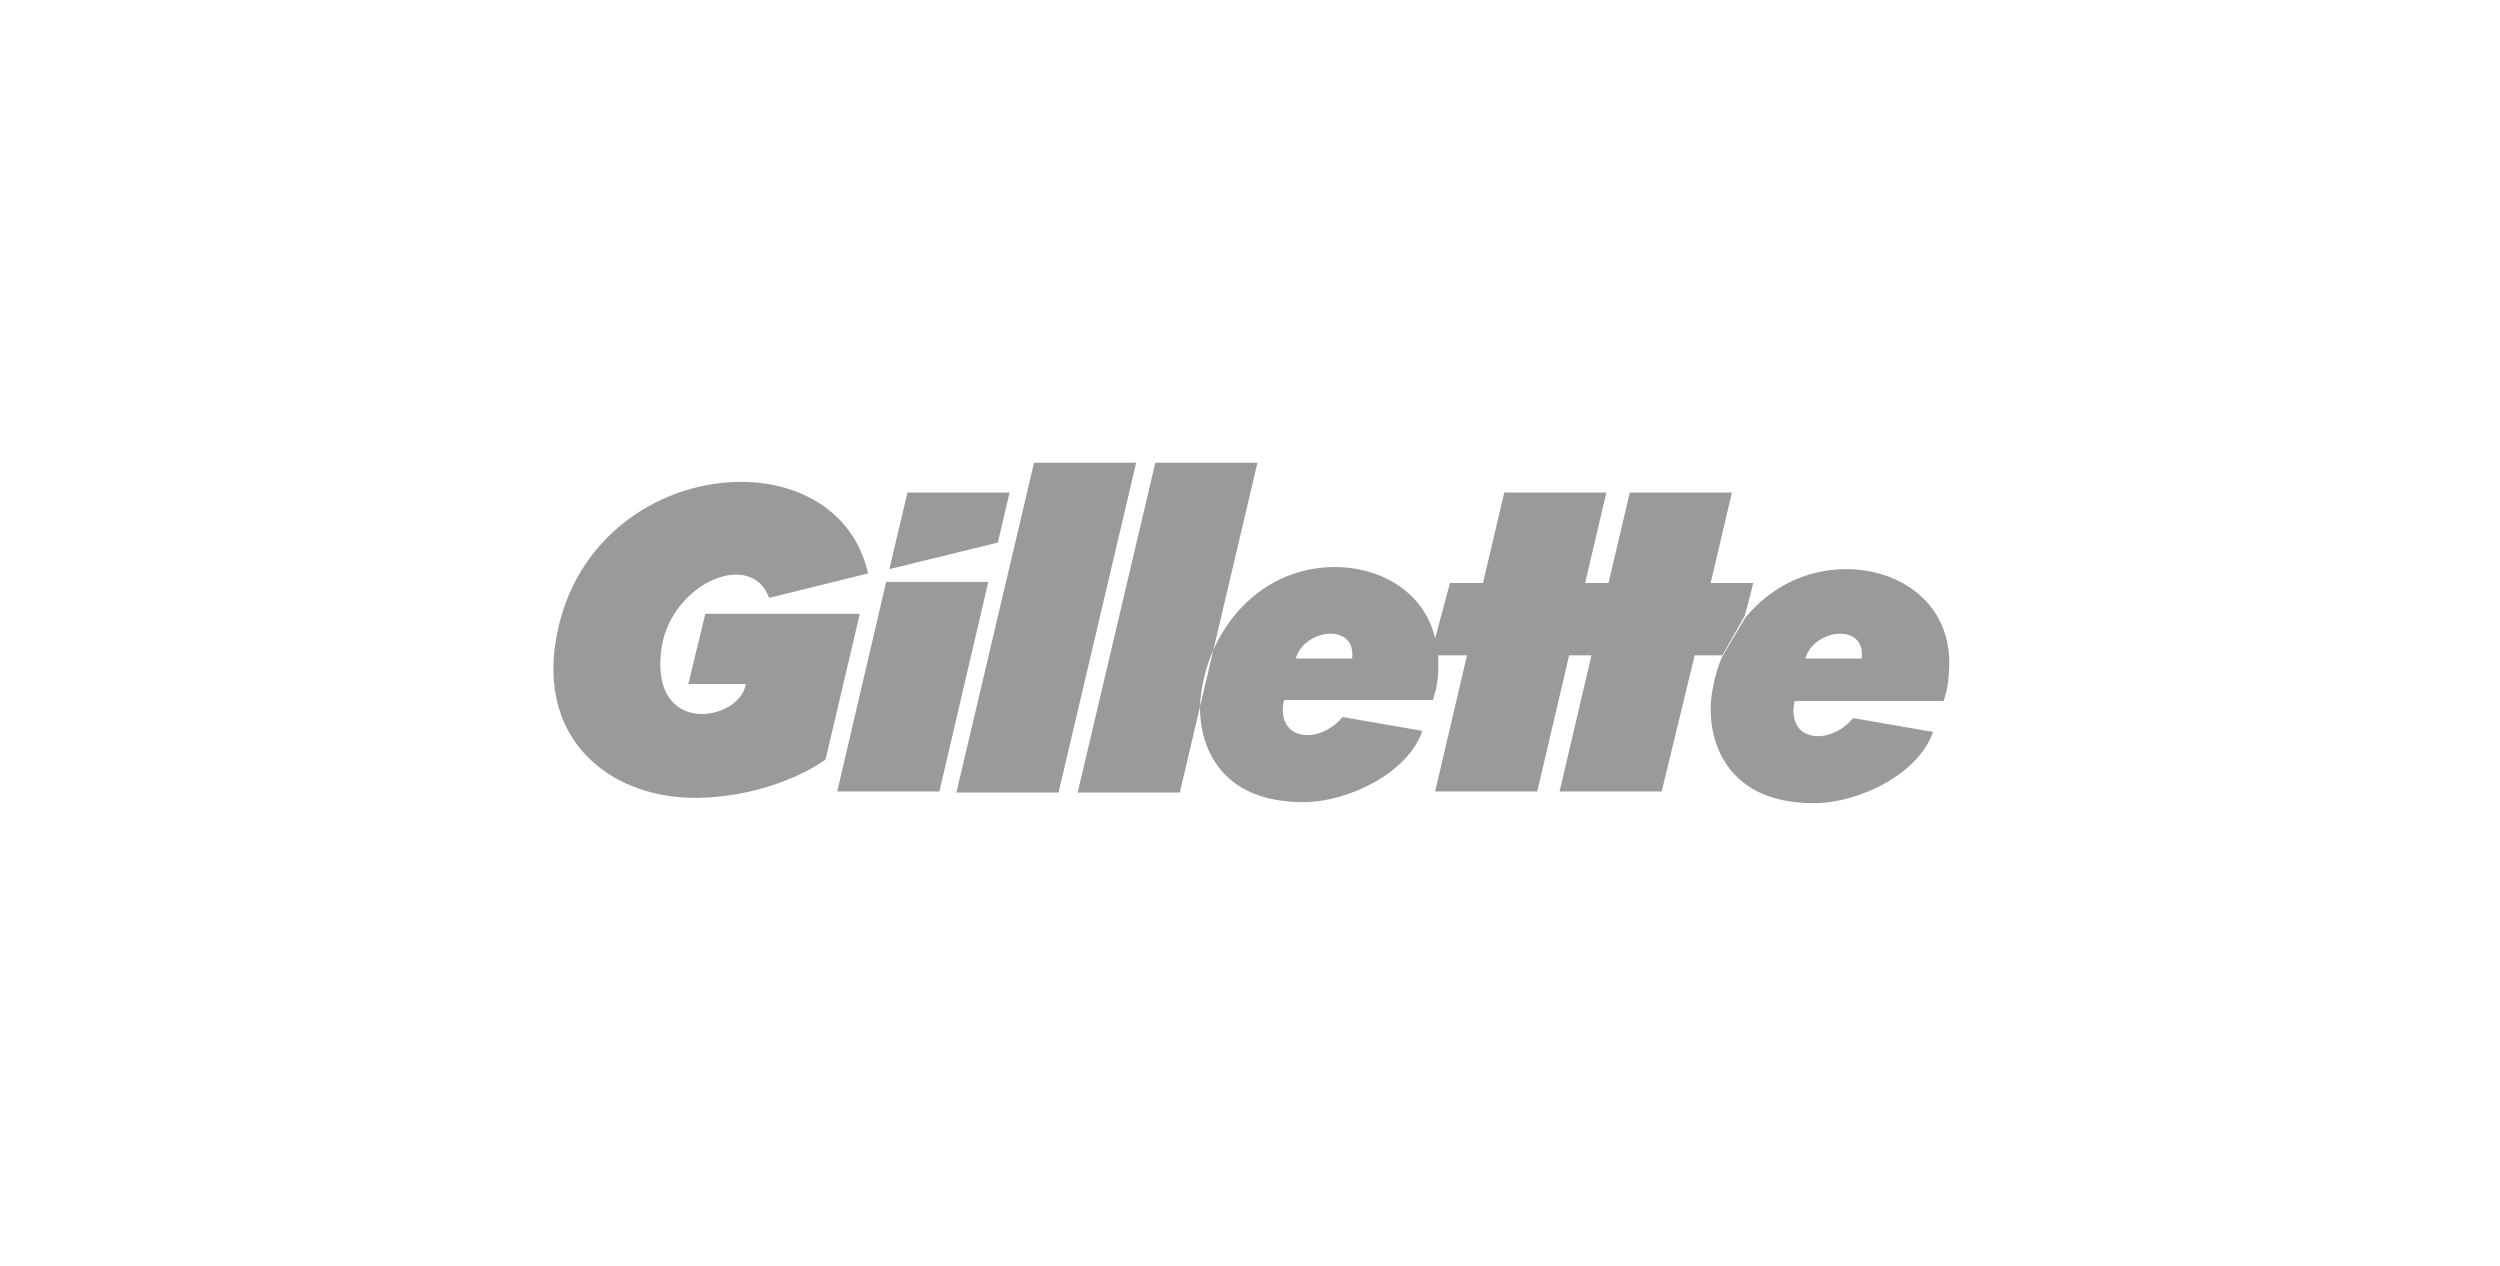
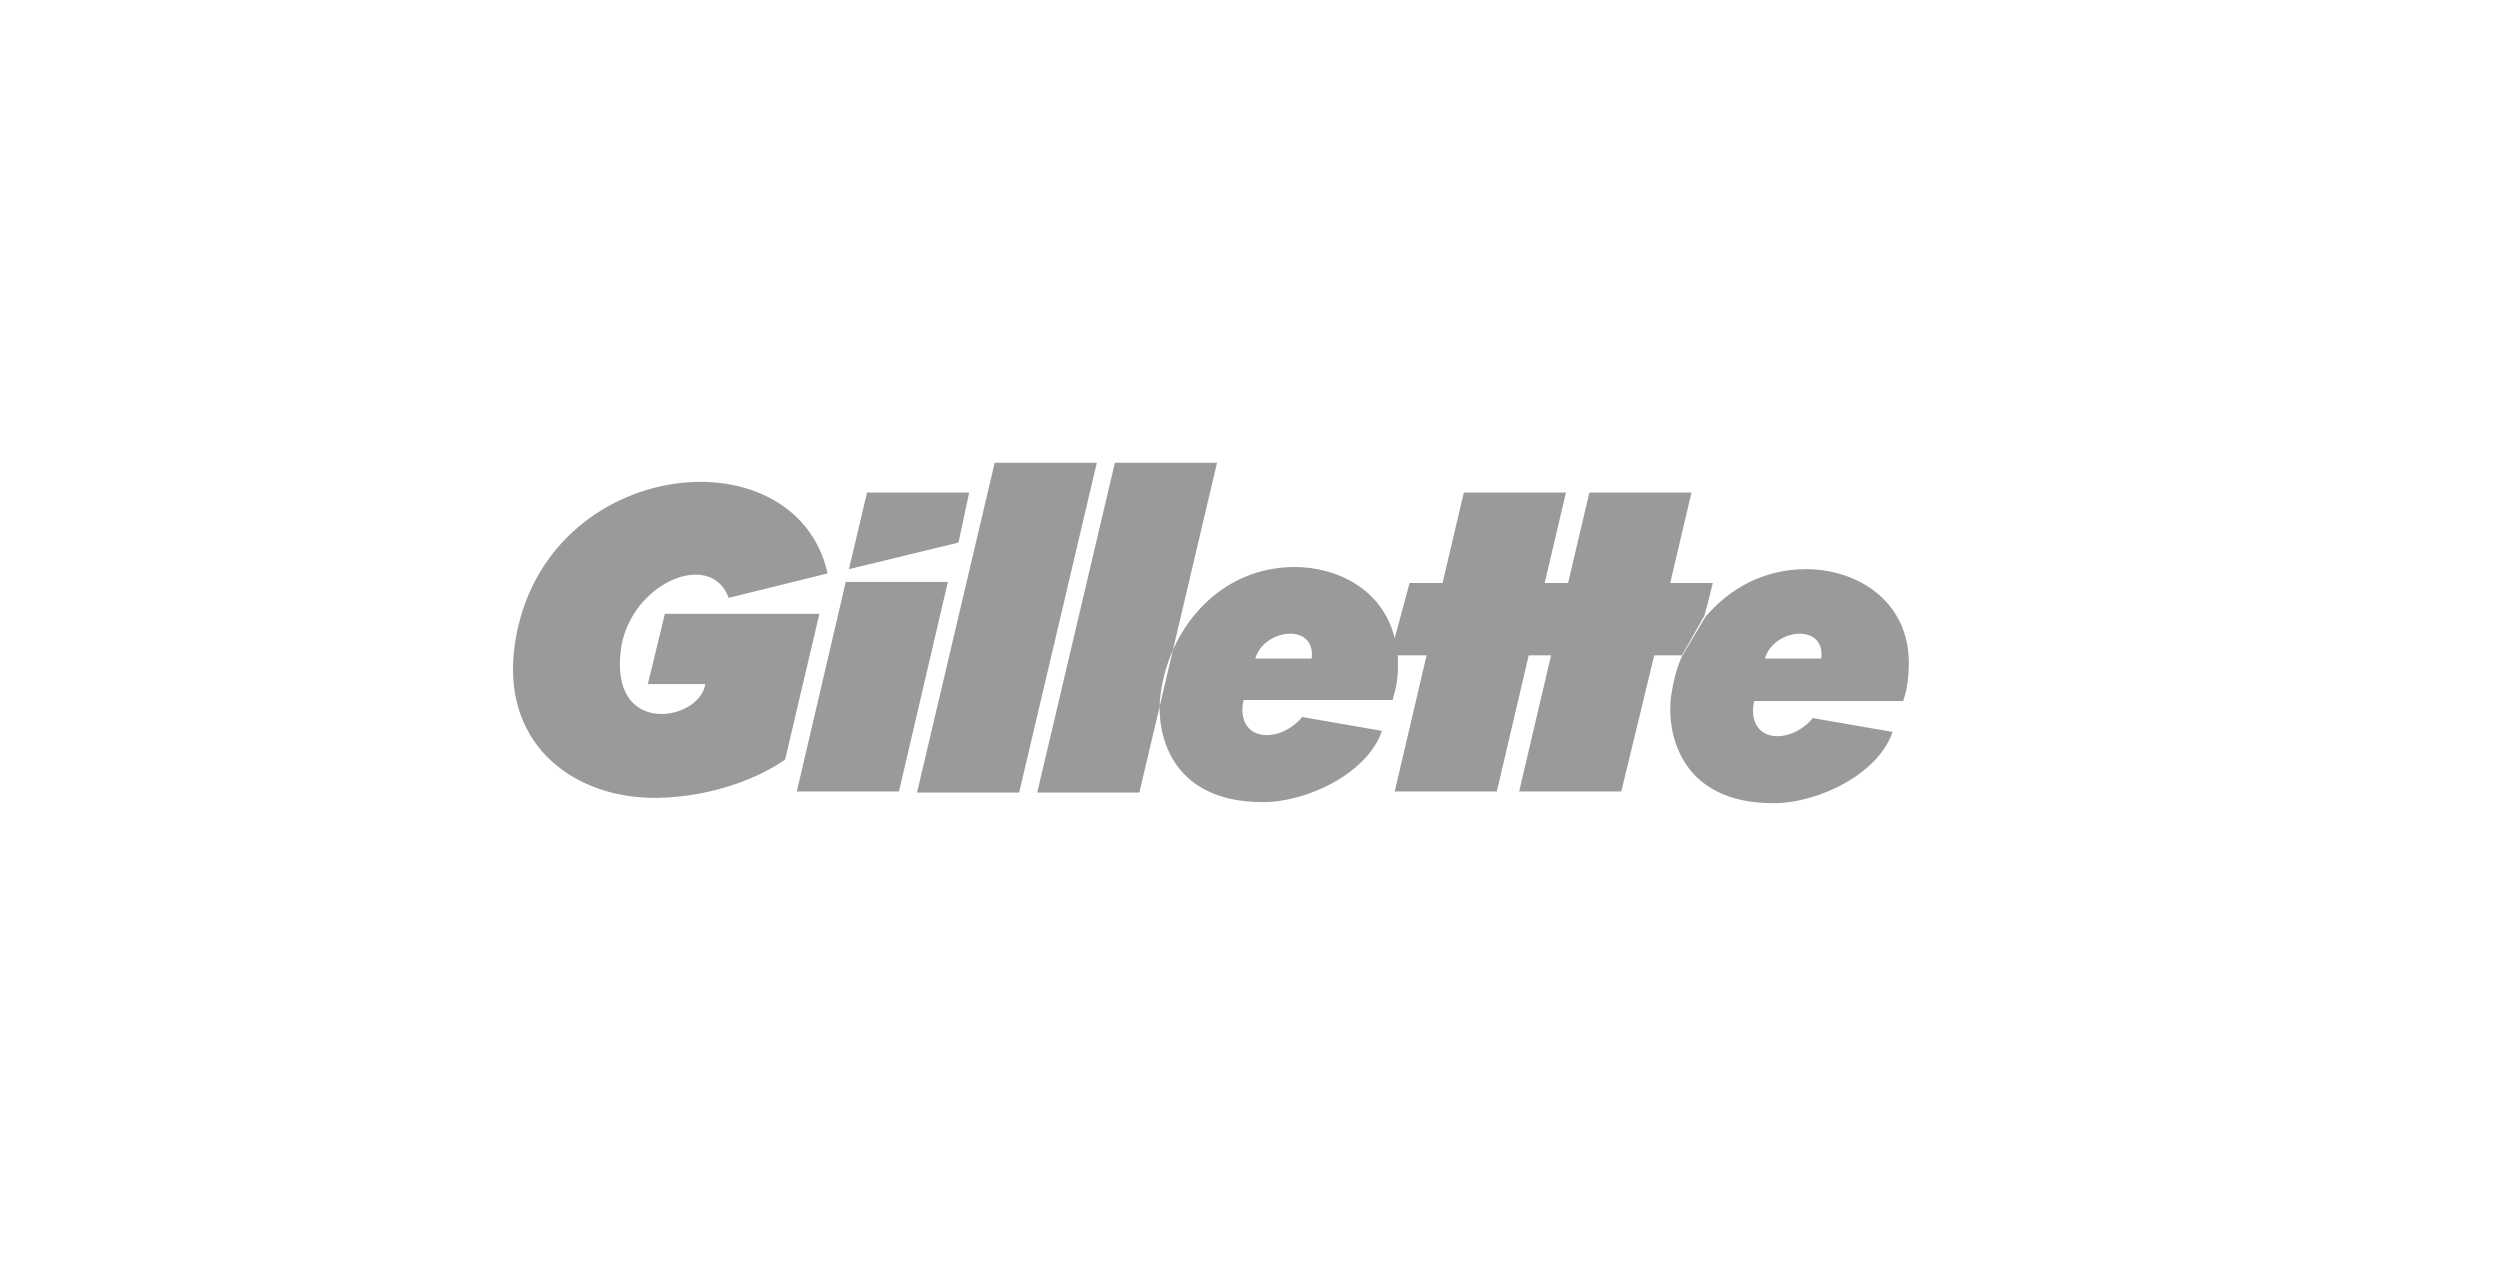
- <svg xmlns="http://www.w3.org/2000/svg" version="1.1" x="0px" y="0px" viewBox="0 0 235 119" style="enable-background:new 0 0 235 119;" xml:space="preserve">
+ <svg xmlns="http://www.w3.org/2000/svg" version="1.1" id="Layer_1" x="0px" y="0px" viewBox="0 0 235 119" style="enable-background:new 0 0 235 119;" xml:space="preserve">
  <style type="text/css">
	.st0{display:none;}
	.st1{display:inline;fill:#4B4A4B;}
	.st2{fill:#9B9A9A;}
- 	.st3{opacity:0.35;fill:#9B9A9A;}
- 	.st4{opacity:0.25;fill:#9B9A9A;}
- 	.st5{fill-rule:evenodd;clip-rule:evenodd;fill:#9B9A9A;}
- 	.st6{fill:none;stroke:#9B9A9A;stroke-width:0.431;stroke-miterlimit:10;}
- 	.st7{fill:none;}
- 	.st8{display:inline;fill:#9B9A9A;}
- 	.st9{display:inline;fill-rule:evenodd;clip-rule:evenodd;fill:#9B9A9A;}
- 	.st10{font-family:'HelveticaNeue-Roman';}
- 	.st11{font-size:8.253px;}
- 	.st12{display:inline;}
+ 	.st3{display:inline;fill:#9B9A9A;}
+ 	.st4{font-family:'HelveticaNeue';}
+ 	.st5{font-size:8.253px;}
</style>
  <g id="Background" class="st0">
    <rect class="st1" width="235" height="119" />
  </g>
  <g id="Logos">
    <g>
-       <path class="st2" d="M80.8,57.8l-3.2,13.6c-2.1,1.5-6.5,3.5-12,3.6c-7.7,0.1-14.4-4.8-13.5-13.7c2-18.3,26.4-21.1,29.5-7.4    l-9.3,2.3c-1.7-4.6-9.1-1.4-10.1,4.6c-1.3,8.6,7.4,7,7.9,3.5h-5.4l1.6-6.6H80.8z M83.3,54.7l-4.6,19.7h9.6l4.6-19.7H83.3z     M108.6,43.5l-7.3,31h9.6l7.3-31H108.6z M97.2,43.5l-7.3,31h9.6l7.3-31H97.2z M94.9,46.3h-9.6l-1.7,7.2L93.8,51L94.9,46.3z     M161.9,61.6h-2.6l-3.1,12.8h-9.6l3-12.8h-2.1l-3,12.8h-9.6l3-12.8h-2.7c0,0.5,0,1,0,1.5c-0.1,1.7-0.4,2.2-0.5,2.7l-14,0    c-0.4,1.6,0.2,3.3,2.2,3.3c1.2,0,2.5-0.7,3.3-1.7l7.5,1.3c-1.3,3.9-6.9,6.7-11.2,6.7c-8.9,0-10.1-6.8-9.6-10.2    c0.9-6.5,5.8-11.9,12.6-11.9c4,0,8.3,2.1,9.4,6.7l1.4-5.2l3.1,0l2-8.5h9.6l-2,8.5l2.2,0l2-8.5h9.6l-2,8.5h4c0,0-0.4,1.7-0.8,3.1     M164.1,58c2.3-2.7,5.5-4.5,9.5-4.5c4.8,0,10.1,3.1,9.6,9.7c-0.1,1.7-0.4,2.3-0.5,2.7l-14,0l0,0c-0.4,1.6,0.2,3.3,2.2,3.3    c1.2,0,2.5-0.7,3.3-1.7l7.5,1.3c-1.3,3.9-6.9,6.7-11.2,6.7c-8.9,0-10.1-6.8-9.6-10.2v0c0.2-1.3,0.5-2.5,1-3.6c0,0,0,0,0,0     M127.1,61.9c0.4-3.4-4.5-2.8-5.3,0L127.1,61.9 M175,61.9c0.4-3.4-4.5-2.8-5.3,0L175,61.9" />
+       <path class="st2" d="M77,57.8l-3.2,13.6c-2.1,1.5-6.5,3.5-12,3.6c-7.7,0.1-14.4-4.8-13.5-13.7c2-18.3,26.4-21.1,29.5-7.4l-9.3,2.3    c-1.7-4.6-9.1-1.4-10.1,4.6c-1.3,8.6,7.4,7,7.9,3.5h-5.4l1.6-6.6H77V57.8z M79.5,54.7l-4.6,19.7h9.6l4.6-19.7H79.5z M104.8,43.5    l-7.3,31h9.6l7.3-31H104.8z M93.5,43.5l-7.3,31h9.6l7.3-31H93.5z M91.1,46.3h-9.6l-1.7,7.2L90.1,51L91.1,46.3z M158.1,61.6h-2.6    l-3.1,12.8h-9.6l3-12.8h-2.1l-3,12.8h-9.6l3-12.8h-2.7c0,0.5,0,1,0,1.5c-0.1,1.7-0.4,2.2-0.5,2.7h-14c-0.4,1.6,0.2,3.3,2.2,3.3    c1.2,0,2.5-0.7,3.3-1.7l7.5,1.3c-1.3,3.9-6.9,6.7-11.2,6.7c-8.9,0-10.1-6.8-9.6-10.2c0.9-6.5,5.8-11.9,12.6-11.9    c4,0,8.3,2.1,9.4,6.7l1.4-5.2h3.1l2-8.5h9.6l-2,8.5h2.2l2-8.5h9.6l-2,8.5h4c0,0-0.4,1.7-0.8,3.1 M160.3,58    c2.3-2.7,5.5-4.5,9.5-4.5c4.8,0,10.1,3.1,9.6,9.7c-0.1,1.7-0.4,2.3-0.5,2.7h-14l0,0c-0.4,1.6,0.2,3.3,2.2,3.3    c1.2,0,2.5-0.7,3.3-1.7l7.5,1.3c-1.3,3.9-6.9,6.7-11.2,6.7c-8.9,0-10.1-6.8-9.6-10.2l0,0c0.2-1.3,0.5-2.5,1-3.6l0,0 M123.3,61.9    c0.4-3.4-4.5-2.8-5.3,0H123.3 M171.2,61.9c0.4-3.4-4.5-2.8-5.3,0H171.2" />
    </g>
-     <rect x="0.1" y="0" class="st7" width="235" height="119" />
  </g>
  <g id="legal" class="st0">
-     <text transform="matrix(1.0006 0 0 1 180.138 62.5221)" class="st8 st10 st11">®</text>
+     <text transform="matrix(1.0006 0 0 1 180.1377 62.522)" class="st3 st4 st5">®</text>
  </g>
</svg>
